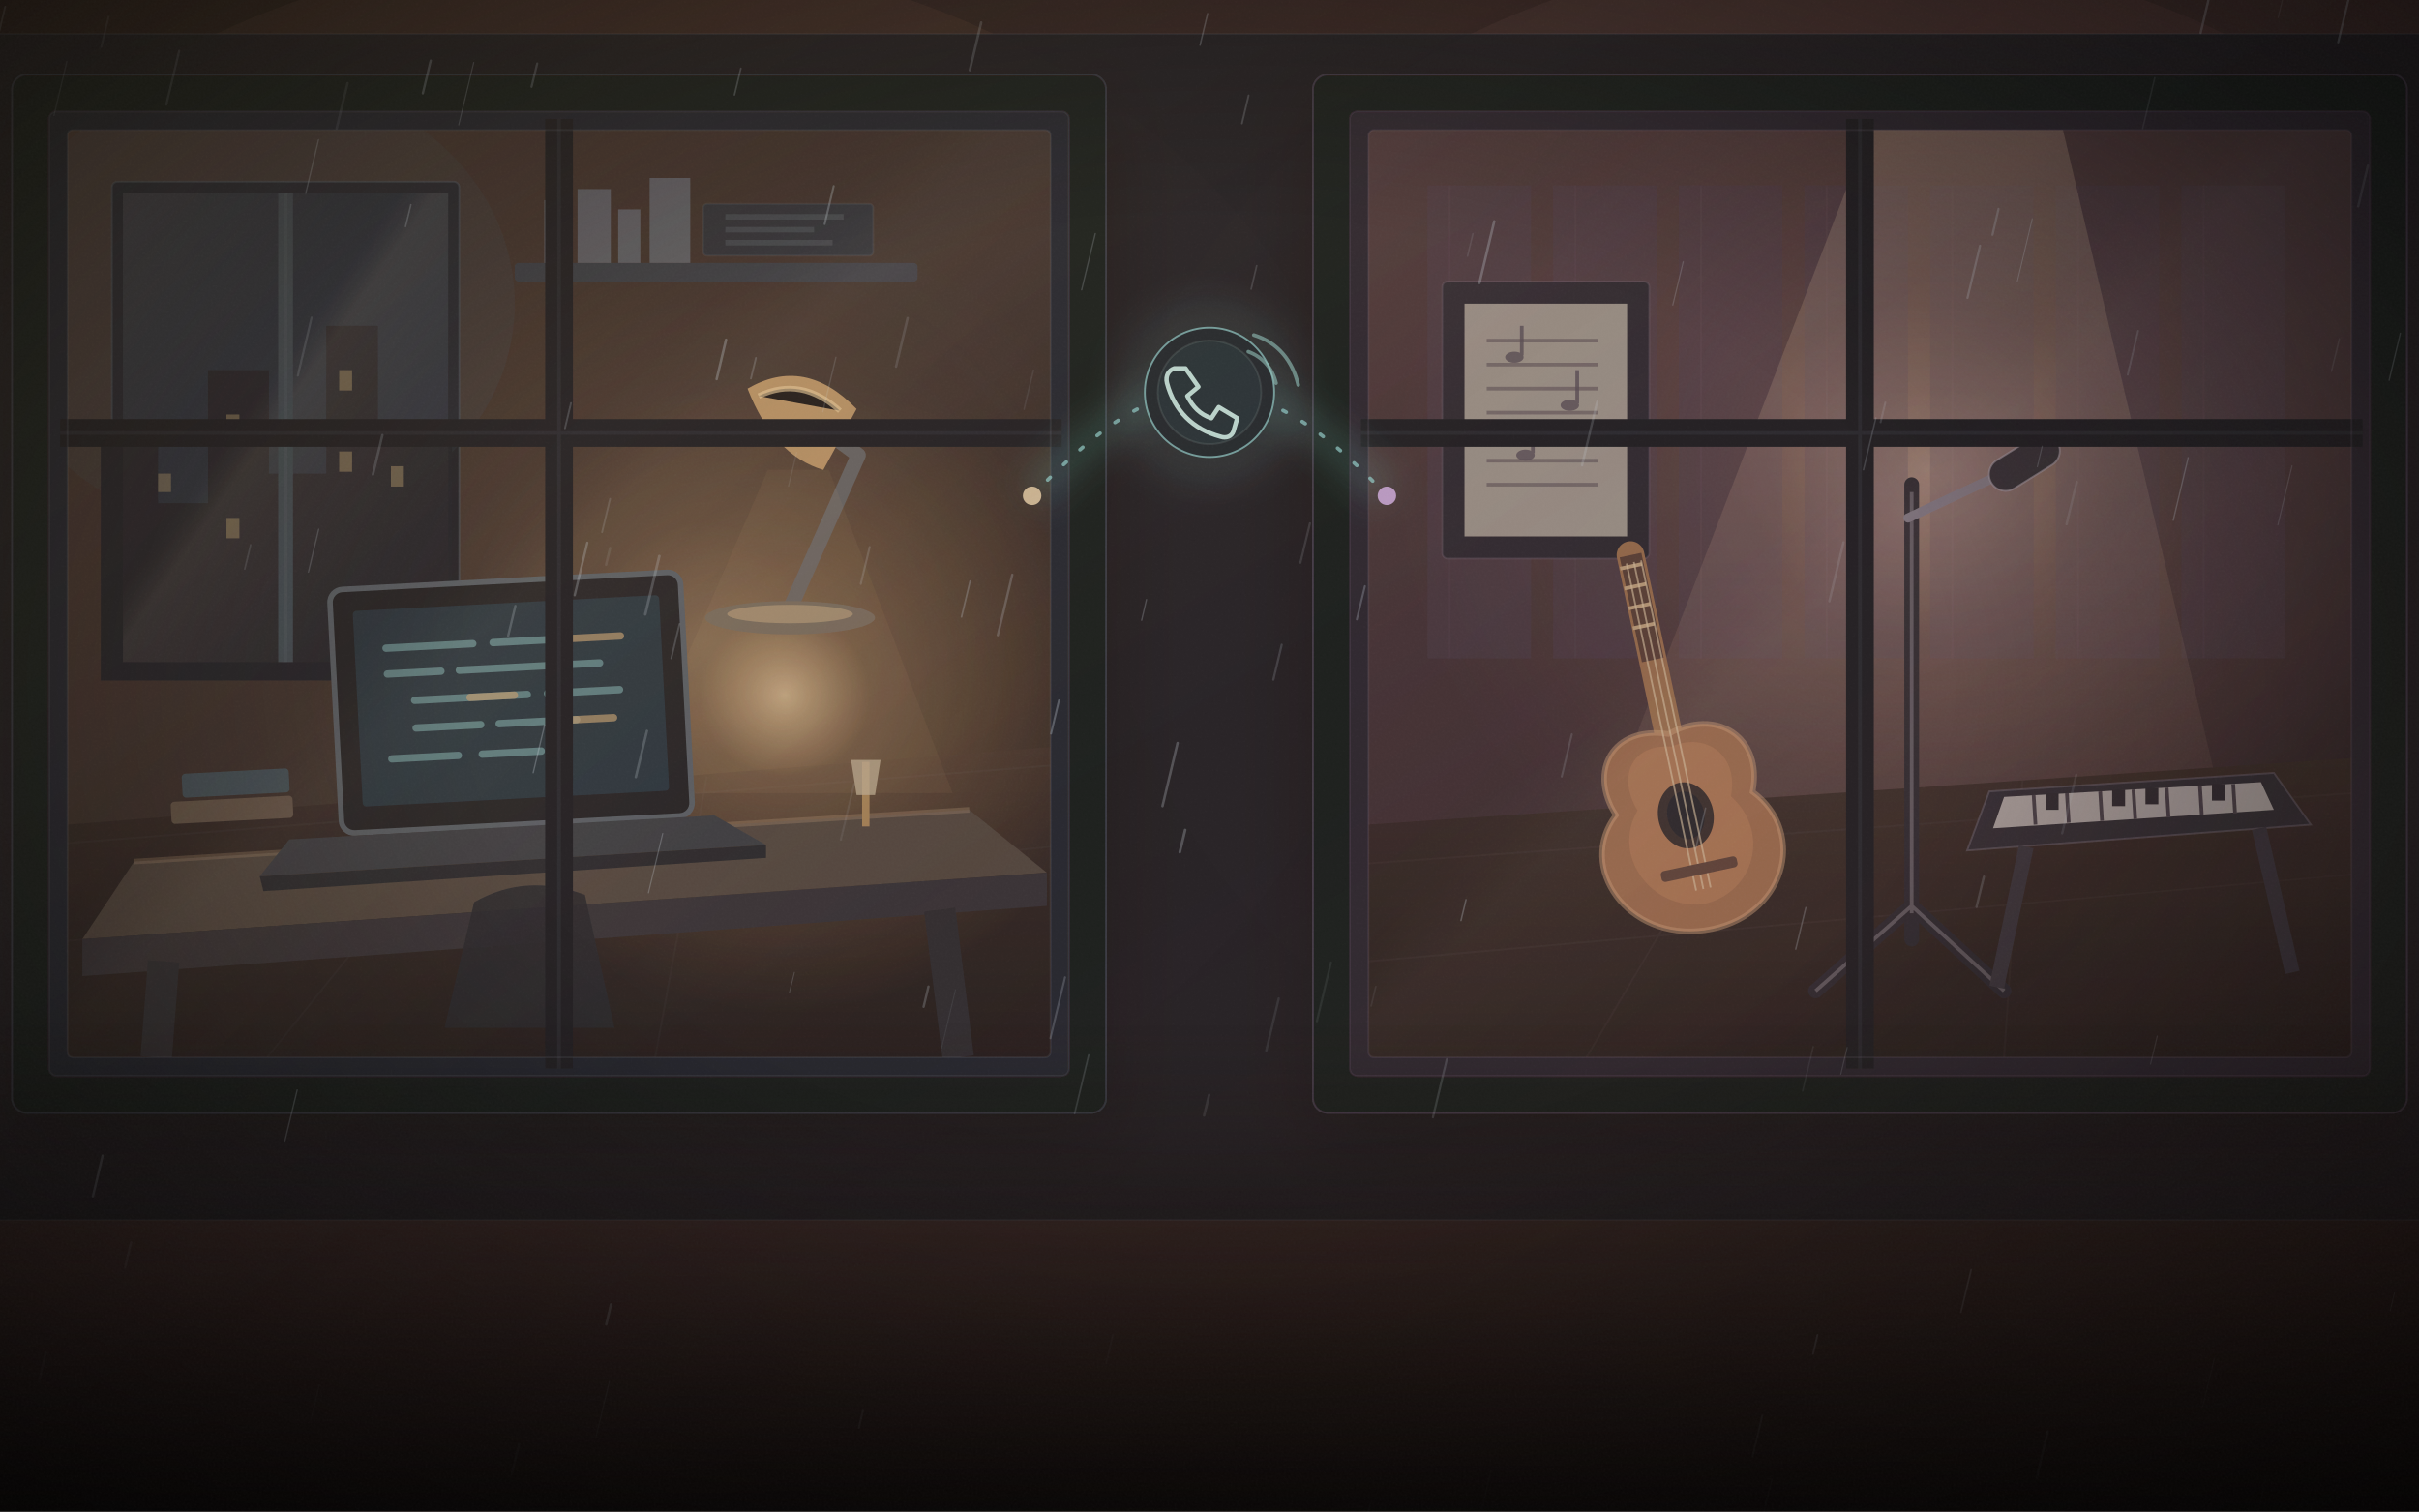
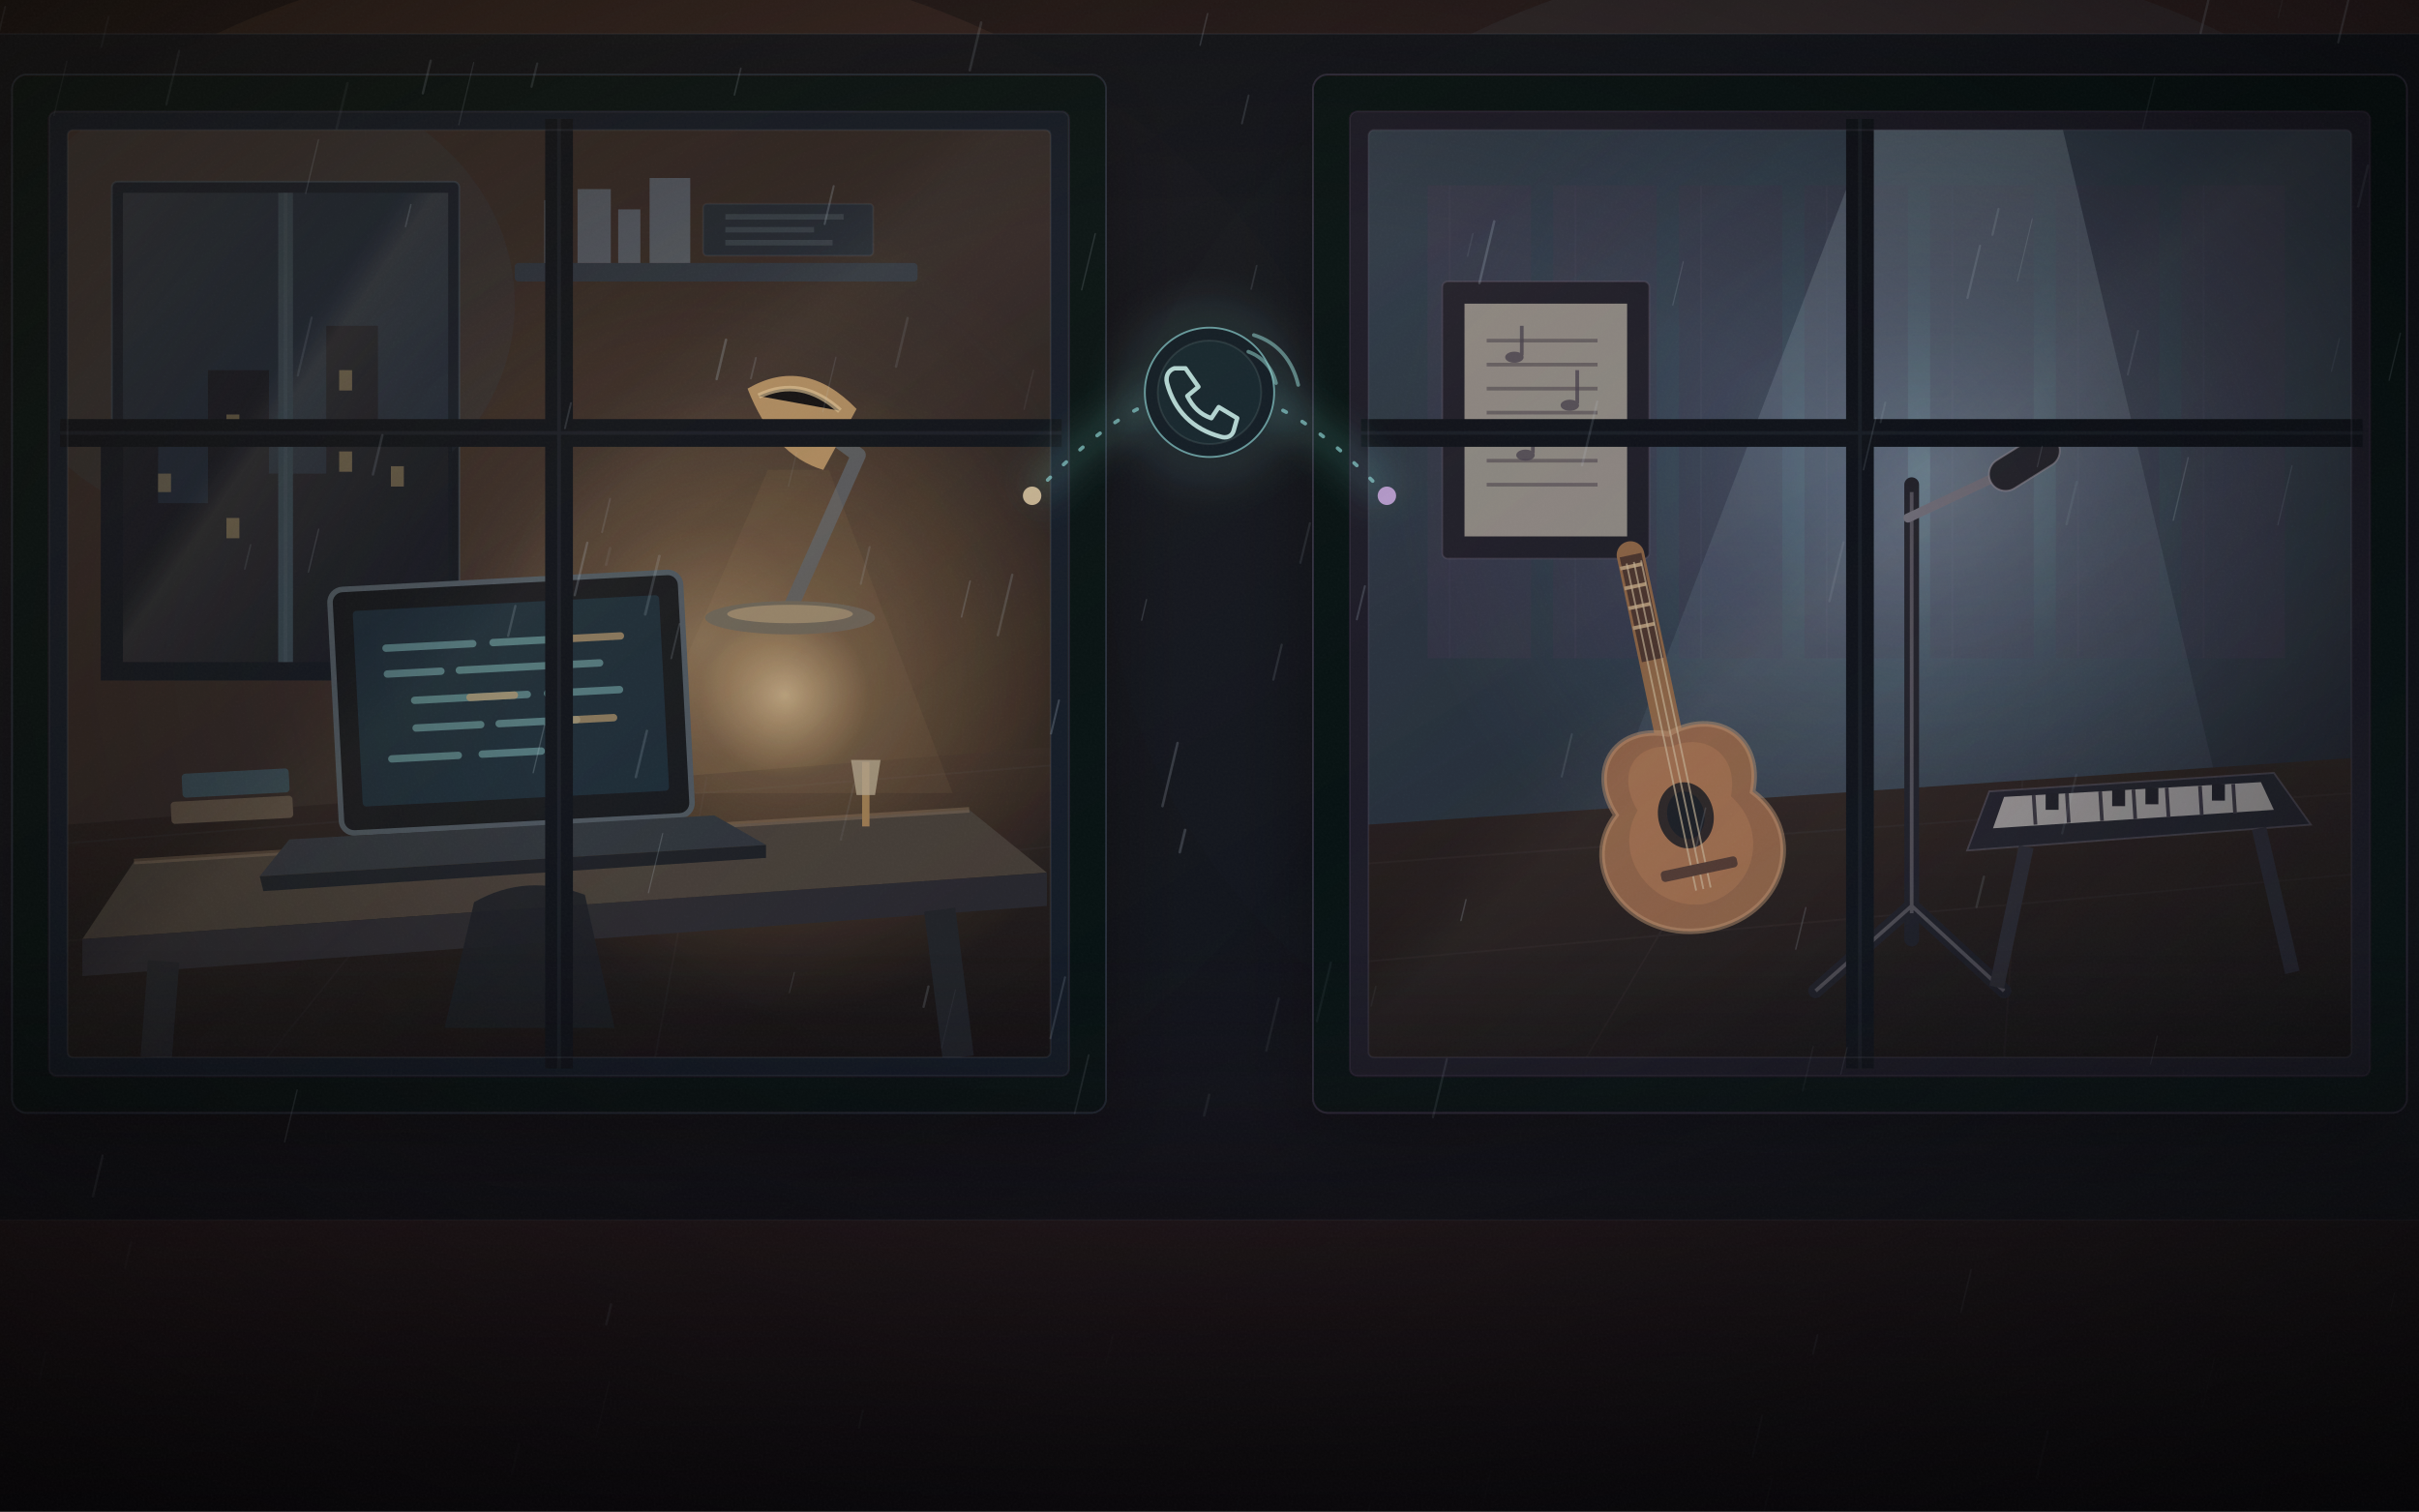
<svg xmlns="http://www.w3.org/2000/svg" viewBox="0 0 1440 900" preserveAspectRatio="xMidYMid slice" role="img" aria-labelledby="title desc">
  <style>
  .rain-drift { animation: rain-drift 11s ease-in-out infinite; }
  .mote { animation-name: mote-rise; animation-duration: 12s; animation-timing-function: ease-in-out; animation-iteration-count: infinite; opacity: 0; }
  .glow-drift { animation: glow-drift 14s ease-in-out infinite; }
  .sway { animation: sway 11s ease-in-out infinite; transform-box: fill-box; transform-origin: 50% 50%; }
  .drift { animation: drift 15s ease-in-out infinite; transform-box: fill-box; transform-origin: 50% 50%; }
  .spin { animation: spin 34s linear infinite; transform-box: fill-box; transform-origin: 50% 100%; }
  .pulse { animation: pulse 2.4s ease-in-out infinite; transform-box: fill-box; transform-origin: 50% 100%; }
  .ring { animation: ring 6.4s ease-out infinite; transform-box: fill-box; transform-origin: 50% 50%; }
  .rise { animation: rise 7s ease-in-out infinite; }
  .flow { animation: flow 7s linear infinite; }
  .blink { animation: blink 1.3s steps(2, start) infinite; }
  .signal-flow { animation: signal-flow 6s linear infinite; }
  @keyframes rain-drift { 0%, 100% { transform: translate(0px, 0px); } 50% { transform: translate(-14px, 24px); } }
  @keyframes mote-rise { 0% { opacity: 0; transform: translate(0px, 0px); } 16% { opacity: .5; } 62% { opacity: .26; } 100% { opacity: 0; transform: translate(-10px, -54px); } }
  @keyframes glow-drift { 0%, 100% { transform: translate(0px, 0px); } 50% { transform: translate(7px, -6px); } }
  @keyframes sway { 0%, 100% { transform: rotate(-1.4deg) translateY(0px); } 50% { transform: rotate(1.4deg) translateY(-4px); } }
  @keyframes drift { 0%, 100% { transform: translate(0px, 0px); } 50% { transform: translate(6px, -8px); } }
  @keyframes spin { to { transform: rotate(360deg); } }
  @keyframes pulse { 0%, 100% { transform: scaleY(.32); } 50% { transform: scaleY(1); } }
-   @keyframes ring { 0% { transform: scale(.5); opacity: .55; } 68% { opacity: .14; } 100% { transform: scale(2.4); opacity: 0; } }
+   @keyframes ring { 0% { transform: scale(.5); opacity: .4; } 68% { opacity: .1; } 100% { transform: scale(2.4); opacity: 0; } }
  @keyframes rise { 0% { opacity: 0; transform: translateY(6px); } 35% { opacity: .55; } 100% { opacity: 0; transform: translateY(-16px); } }
  @keyframes flow { to { stroke-dashoffset: -120; } }
  @keyframes blink { 0%, 49% { opacity: 1; } 50%, 100% { opacity: 0; } }
  @keyframes signal-flow { to { stroke-dashoffset: -96; } }
  @media (prefers-reduced-motion: reduce) { .anim { animation: none !important; } }
</style>
  <defs>
    <linearGradient id="night" x1="0" y1="0" x2="1" y2="1">
      <stop stop-color="#120d0c" />
      <stop offset=".46" stop-color="#2b1c1c" />
      <stop offset="1" stop-color="#160f0e" />
    </linearGradient>
    <linearGradient id="dawn" x1="0" y1="0" x2="0" y2="1">
      <stop stop-color="#e2a276" stop-opacity=".36" />
      <stop offset=".48" stop-color="#8b5e5e" stop-opacity=".15" />
      <stop offset="1" stop-color="#17110f" stop-opacity="0" />
    </linearGradient>
    <linearGradient id="warmWash" x1="0" y1="0" x2="1" y2="1">
-       <stop stop-color="#efb77d" stop-opacity=".2" />
-       <stop offset=".5" stop-color="#dca18c" stop-opacity=".13" />
-       <stop offset="1" stop-color="#c98370" stop-opacity=".18" />
+       <stop stop-color="#dca066" stop-opacity=".11" />
+       <stop offset=".55" stop-color="#887480" stop-opacity=".045" />
+       <stop offset="1" stop-color="#7495af" stop-opacity=".12" />
    </linearGradient>
    <linearGradient id="leftRoom" x1="0" y1="0" x2=".85" y2="1">
      <stop stop-color="#3b2c24" />
      <stop offset=".55" stop-color="#2a211d" />
      <stop offset="1" stop-color="#15100e" />
    </linearGradient>
    <linearGradient id="rightRoom" x1=".2" y1="0" x2=".8" y2="1">
-       <stop stop-color="#3b292c" />
-       <stop offset=".58" stop-color="#2b2025" />
-       <stop offset="1" stop-color="#171114" />
+       <stop stop-color="#273847" />
+       <stop offset=".58" stop-color="#222d38" />
+       <stop offset="1" stop-color="#151821" />
    </linearGradient>
    <linearGradient id="floor" x1="0" y1="0" x2="0" y2="1">
      <stop stop-color="#261c18" />
      <stop offset="1" stop-color="#0e0b0a" />
    </linearGradient>
    <linearGradient id="glass" x1="0" y1="0" x2="1" y2="1">
      <stop stop-color="#d5b497" stop-opacity=".13" />
      <stop offset=".42" stop-color="#62483f" stop-opacity=".05" />
      <stop offset=".48" stop-color="#f4d7b6" stop-opacity=".13" />
      <stop offset="1" stop-color="#211512" stop-opacity=".03" />
    </linearGradient>
    <linearGradient id="spotlight" x1="0" y1="0" x2="0" y2="1">
      <stop stop-color="#ffe0b6" stop-opacity=".27" />
      <stop offset="1" stop-color="#d9a18b" stop-opacity="0" />
    </linearGradient>
+     <linearGradient id="musicSpot" x1="0" y1="0" x2="0" y2="1">
+       <stop stop-color="#c1d7e2" stop-opacity=".3" />
+       <stop offset="1" stop-color="#7697b9" stop-opacity="0" />
+     </linearGradient>
    <linearGradient id="bottomShade" x1="0" y1="0" x2="0" y2="1">
-       <stop stop-color="#100b09" stop-opacity="0" />
-       <stop offset=".56" stop-color="#100b09" stop-opacity=".46" />
-       <stop offset="1" stop-color="#0b0807" stop-opacity=".94" />
+       <stop stop-color="#100b10" stop-opacity="0" />
+       <stop offset=".48" stop-color="#100b10" stop-opacity=".47" />
+       <stop offset="1" stop-color="#0a080d" stop-opacity=".91" />
    </linearGradient>
    <radialGradient id="lampGlow">
      <stop stop-color="#ffe0a8" stop-opacity=".78" />
      <stop offset=".26" stop-color="#f4bd78" stop-opacity=".3" />
      <stop offset="1" stop-color="#e6a053" stop-opacity="0" />
    </radialGradient>
    <radialGradient id="stageGlow">
      <stop stop-color="#ffd8bd" stop-opacity=".48" />
      <stop offset=".35" stop-color="#dda088" stop-opacity=".18" />
      <stop offset="1" stop-color="#aa6e63" stop-opacity="0" />
    </radialGradient>
-     <radialGradient id="vignette" cx=".5" cy=".45" r=".72">
-       <stop offset=".42" stop-color="#000" stop-opacity="0" />
-       <stop offset="1" stop-color="#000" stop-opacity=".66" />
+     <radialGradient id="musicGlow">
+       <stop stop-color="#abd5e9" stop-opacity=".53" />
+       <stop offset=".4" stop-color="#7da7c5" stop-opacity=".24" />
+       <stop offset="1" stop-color="#617c9d" stop-opacity="0" />
+     </radialGradient>
+     <radialGradient id="careerFocus">
+       <stop stop-color="#d5e3df" stop-opacity=".27" />
+       <stop offset=".44" stop-color="#a2c3cb" stop-opacity=".095" />
+       <stop offset="1" stop-color="#8aa4b8" stop-opacity="0" />
+     </radialGradient>
+     <radialGradient id="vignette" cx=".5" cy=".43" r=".73">
+       <stop offset=".39" stop-color="#000" stop-opacity="0" />
+       <stop offset="1" stop-color="#000" stop-opacity=".63" />
    </radialGradient>
    <filter id="blur8" x="-50%" y="-50%" width="200%" height="200%">
      <feGaussianBlur stdDeviation="8" />
    </filter>
    <filter id="blur24" x="-50%" y="-50%" width="200%" height="200%">
      <feGaussianBlur stdDeviation="24" />
    </filter>
    <filter id="shadow" x="-30%" y="-30%" width="160%" height="160%">
      <feDropShadow dx="0" dy="16" stdDeviation="22" flood-color="#000" flood-opacity=".55" />
    </filter>
    <filter id="grain">
      <feTurbulence type="fractalNoise" baseFrequency=".72" numOctaves="3" seed="27" stitchTiles="stitch" />
      <feColorMatrix type="saturate" values="0" />
      <feComponentTransfer>
        <feFuncA type="table" tableValues="0 .075" />
      </feComponentTransfer>
    </filter>
    <clipPath id="leftClip">
      <rect x="102" y="164" width="532" height="502" rx="3" />
    </clipPath>
    <clipPath id="rightClip">
      <rect x="806" y="164" width="532" height="502" rx="3" />
    </clipPath>
  </defs>
  <rect width="1440" height="900" fill="url(#night)" />
-   <ellipse cx="360" cy="340" rx="460" ry="370" fill="#b47b58" opacity=".09" />
-   <ellipse cx="1100" cy="330" rx="440" ry="360" fill="#a86c6c" opacity=".1" />
+   <ellipse cx="360" cy="340" rx="460" ry="370" fill="#b47b58" opacity=".12" />
+   <ellipse cx="1100" cy="330" rx="440" ry="360" fill="#688eac" opacity=".1" />
  <g transform="translate(0 -60) translate(-72.0 -43.0) scale(1.1)">
    <path d="M0 112H1440V754H0Z" fill="#080d15" opacity=".9" />
    <path d="M0 112H1440M0 754H1440" stroke="#6d8296" stroke-opacity=".14" />
    <g filter="url(#shadow)">
      <rect x="72" y="134" width="592" height="562" rx="8" fill="#05090f" stroke="#344250" stroke-opacity=".55" />
      <rect x="92" y="154" width="552" height="522" rx="4" fill="#111923" stroke="#637484" stroke-opacity=".18" />
      <rect x="776" y="134" width="592" height="562" rx="8" fill="#05090f" stroke="#454057" stroke-opacity=".58" />
      <rect x="796" y="154" width="552" height="522" rx="4" fill="#171522" stroke="#756887" stroke-opacity=".18" />
    </g>
    <g opacity="0.85">
      <g clip-path="url(#leftClip)">
        <rect x="102" y="164" width="532" height="502" fill="url(#leftRoom)" />
-         <ellipse cx="444" cy="440" rx="250" ry="240" fill="url(#lampGlow)" opacity=".26" />
+         <ellipse cx="444" cy="440" rx="250" ry="240" fill="url(#lampGlow)" opacity=".38" />
        <path d="M102 540L634 498V666H102Z" fill="url(#floor)" />
        <path d="M102 550L634 508M102 603L634 552M210 666L328 520M420 666L448 514" stroke="#80909a" stroke-opacity=".06" />
        <rect x="126" y="192" width="188" height="266" rx="3" fill="#080e16" stroke="#4b5d6b" stroke-opacity=".5" />
        <rect x="132" y="198" width="176" height="254" fill="#0d1a28" />
        <ellipse cx="202" cy="258" rx="142" ry="124" fill="#345574" opacity=".14" />
        <path d="M120 410V332H151V366H178V294H211V350H242V270H270V324H310V462H120Z" fill="#080f19" />
        <path d="M151 350H158V360H151ZM188 318H195V329H188ZM249 294H256V305H249ZM277 346H284V357H277ZM188 374H195V385H188ZM249 338H256V349H249Z" fill="#d5b878" opacity=".48" />
        <rect x="132" y="198" width="176" height="254" fill="url(#glass)" />
        <path d="M220 198V452M132 326H308" stroke="#334652" stroke-width="8" />
        <path d="M220 198V452M132 326H308" stroke="#8295a1" stroke-opacity=".12" stroke-width="2" />
        <rect x="344" y="236" width="218" height="10" rx="2" fill="#29343e" />
        <path d="M360 202H374V236H360ZM378 196H396V236H378ZM400 207H412V236H400ZM417 190H439V236H417Z" fill="#58606a" />
        <rect x="446" y="204" width="92" height="28" rx="2" fill="#1a252f" stroke="#83919a" stroke-opacity=".15" />
        <path d="M458 211H522M458 218H506M458 225H516" stroke="#8b9ba3" stroke-opacity=".22" stroke-width="3" />
        <g class="anim glow-drift">
          <ellipse cx="490" cy="470" rx="176" ry="172" fill="url(#lampGlow)" />
        </g>
        <path d="M493 423L530 340M530 340L500 318" stroke="#5b5e60" stroke-width="8" stroke-linecap="round" />
        <path d="M470 304Q501 286 529 315L511 348Q484 340 470 304Z" fill="#c59b63" />
        <path d="M476 308Q499 297 520 316" stroke="#ffe0a4" stroke-opacity=".65" stroke-width="3" />
        <ellipse cx="493" cy="428" rx="46" ry="9" fill="#6c6558" />
        <ellipse cx="493" cy="426" rx="34" ry="5" fill="#d3b785" opacity=".55" />
        <path d="M481 348L405 523H581L514 348Z" fill="#f2bd78" opacity=".065" />
        <path d="M138 560L590 532L632 566L110 602Z" fill="#463e35" />
        <path d="M110 602L632 566V584L110 622Z" fill="#24252a" />
        <path d="M154 614L150 666M574 586L584 666" stroke="#1a1d23" stroke-width="17" />
        <path d="M138 560L590 532" stroke="#b49670" stroke-opacity=".35" stroke-width="3" />
        <rect x="247" y="408" width="190" height="132" rx="7" fill="#080d12" stroke="#4c5b64" stroke-width="3" transform="rotate(-3 342 474)" />
        <rect x="259" y="420" width="166" height="106" rx="2" fill="#102633" transform="rotate(-3 342 474)" />
        <g transform="rotate(-3 342 474)" stroke-linecap="round">
          <path d="M276 441H323M334 441H368M276 455H305M315 455H391M290 470H351M362 470H401M290 485H325M335 485H377M276 501H312M325 501H357" stroke="#75b6b6" stroke-opacity=".65" stroke-width="4" />
          <path d="M374 441H403M320 470H344M367 485H397" stroke="#d1aa72" stroke-opacity=".7" stroke-width="4" />
        </g>
        <path d="M222 548L452 535L480 551L206 568Z" fill="#293138" />
        <path d="M206 568L480 551V558L208 576Z" fill="#12181d" />
        <rect x="158" y="526" width="66" height="12" rx="2" fill="#5f5142" transform="rotate(-3 191 532)" />
        <rect x="164" y="511" width="58" height="13" rx="2" fill="#344b56" transform="rotate(-3 193 518)" />
        <path d="M534 506V541" stroke="#b28a55" stroke-width="4" />
        <path d="M526 505H542L539 524H529Z" fill="#d2c2a1" opacity=".75" />
        <path d="M322 582Q350 566 382 578L398 650H306Z" fill="#11171e" opacity=".88" />
      </g>
    </g>
    <g opacity="0.85">
      <g clip-path="url(#rightClip)">
        <rect x="806" y="164" width="532" height="502" fill="url(#rightRoom)" />
        <g class="anim glow-drift">
-           <ellipse cx="1110" cy="348" rx="290" ry="268" fill="url(#stageGlow)" />
+           <ellipse cx="1110" cy="348" rx="290" ry="268" fill="url(#musicGlow)" />
        </g>
        <g opacity=".32">
          <path d="M838 194H894V450H838ZM906 194H962V450H906ZM974 194H1030V450H974ZM1042 194H1098V450H1042ZM1110 194H1166V450H1110ZM1178 194H1234V450H1178ZM1246 194H1302V450H1246Z" fill="#40344f" />
          <path d="M850 194V450M918 194V450M986 194V450M1054 194V450M1122 194V450M1190 194V450M1258 194V450" stroke="#9a82aa" stroke-opacity=".18" />
        </g>
-         <path d="M1080 156H1180L1300 666H884Z" fill="url(#spotlight)" />
+         <path d="M1080 156H1180L1300 666H884Z" fill="url(#musicSpot)" />
        <ellipse cx="1115" cy="626" rx="218" ry="44" fill="#c5a0dc" opacity=".07" filter="url(#blur8)" />
        <path d="M806 540L1338 504V666H806Z" fill="url(#floor)" />
        <path d="M806 561L1338 523M806 614L1338 567M924 666L1008 524M1150 666L1160 516" stroke="#a392b1" stroke-opacity=".055" />
        <rect x="846" y="246" width="112" height="150" rx="3" fill="#171822" stroke="#76677f" stroke-opacity=".32" />
        <rect x="858" y="258" width="88" height="126" fill="#d6cdbc" opacity=".72" />
        <path d="M870 278H930M870 291H930M870 304H930M870 317H930M870 330H930M870 343H930M870 356H930" stroke="#554f55" stroke-opacity=".65" stroke-width="2" />
        <g fill="#4a4350" opacity=".8">
          <ellipse cx="885" cy="287" rx="5" ry="3" />
          <ellipse cx="915" cy="313" rx="5" ry="3" />
          <ellipse cx="891" cy="340" rx="5" ry="3" />
          <path d="M889 286V270M919 312V294M895 339V321" stroke="#4a4350" stroke-width="2" />
        </g>
        <path d="M1100 356V602M1100 584L1048 630M1100 584L1150 630" stroke="#151720" stroke-width="8" stroke-linecap="round" />
        <path d="M1100 360V588M1100 584L1048 630M1100 584L1150 630" stroke="#85828d" stroke-opacity=".55" stroke-width="2" />
        <path d="M1098 374L1162 344" stroke="#777482" stroke-width="5" stroke-linecap="round" />
        <rect x="1152" y="323" width="18" height="42" rx="9" fill="#171922" stroke="#a29baa" stroke-opacity=".65" transform="rotate(58 1161 344)" />
        <g transform="translate(900 378) scale(1) rotate(-12 70 130)">
          <path d="M72 14V144" stroke="#9a6c45" stroke-width="15" stroke-linecap="round" />
          <path d="M66 14H78V72H66Z" fill="#4d3429" />
          <path d="M65 20H77M65 31H77M65 42H77M65 53H77" stroke="#c5a67e" stroke-width="2" />
          <path d="M72 113C43 102 25 124 35 150C8 173 27 218 69 221C113 224 135 181 110 153C122 125 100 104 72 113Z" fill="#9c6744" stroke="#d4a276" stroke-opacity=".5" stroke-width="3" />
          <path d="M72 120C51 114 40 130 47 150C28 171 43 204 71 207C100 207 115 176 98 153C107 132 92 116 72 120Z" fill="#b87b50" opacity=".65" />
          <ellipse cx="72" cy="158" rx="15" ry="18" fill="#211b1b" />
          <ellipse cx="72" cy="158" rx="10" ry="13" fill="#0b1119" />
          <path d="M69 18V199M73 18V199M77 18V199" stroke="#e3d0aa" stroke-opacity=".65" />
          <rect x="52" y="185" width="42" height="6" rx="2" fill="#50362b" />
        </g>
        <g transform="translate(1142 500)">
          <path d="M0 22L154 12L174 40L-12 54Z" fill="#191b25" stroke="#6d6879" stroke-opacity=".5" />
          <path d="M8 25L147 17L154 32L2 42Z" fill="#d3d0ca" opacity=".82" />
          <path d="M24 24L25 40M42 23L43 39M60 22L61 38M78 21L79 37M96 20L97 36M114 19L115 35M132 18L133 34" stroke="#36333e" stroke-width="2" />
          <path d="M34 23L34 32M70 21L70 30M88 20L88 29M124 18L124 27" stroke="#171820" stroke-width="7" />
          <path d="M20 52L4 128M146 42L164 120" stroke="#252630" stroke-width="8" />
        </g>
        <rect x="806" y="164" width="532" height="502" fill="url(#glass)" opacity=".42" />
      </g>
    </g>
    <rect x="102" y="164" width="532" height="502" fill="url(#glass)" opacity=".32" />
    <path d="M368 158V672M98 328H640M1072 158V672M802 328H1344" stroke="#080d14" stroke-width="15" />
    <path d="M368 158V672M98 328H640M1072 158V672M802 328H1344" stroke="#607080" stroke-opacity=".12" stroke-width="2" />
    <rect x="102" y="164" width="532" height="502" rx="3" fill="none" stroke="#9aabba" stroke-opacity=".12" />
    <rect x="806" y="164" width="532" height="502" rx="3" fill="none" stroke="#aa9bb8" stroke-opacity=".12" />
  </g>
-   <g class="anim rain-drift" stroke="#c5d8e5" stroke-linecap="round" opacity="0.36">
+   <g class="anim rain-drift" stroke="#c5d8e5" stroke-linecap="round" opacity="0.259">
    <line x1="-29.7" y1="505.6" x2="-34.8" y2="526.9" stroke-width="1.0" opacity="0.45" />
    <line x1="1392.6" y1="201.8" x2="1387.9" y2="221.0" stroke-width="0.9" opacity="0.35" />
    <line x1="523.1" y1="-63.8" x2="517.8" y2="-41.6" stroke-width="1.5" opacity="0.49" />
    <line x1="441.0" y1="40.7" x2="437.2" y2="56.5" stroke-width="1.0" opacity="0.72" />
    <line x1="394.5" y1="496.3" x2="386.0" y2="531.6" stroke-width="0.7" opacity="0.75" />
    <line x1="324.2" y1="431.7" x2="317.4" y2="460.1" stroke-width="0.8" opacity="0.81" />
    <line x1="872.7" y1="535.7" x2="869.7" y2="548.1" stroke-width="0.9" opacity="0.77" />
    <line x1="1315.2" y1="-2.3" x2="1310.0" y2="19.6" stroke-width="1.4" opacity="0.76" />
    <line x1="1015.3" y1="481.2" x2="1009.4" y2="505.5" stroke-width="0.9" opacity="0.58" />
    <line x1="1471.5" y1="-31.5" x2="1463.2" y2="3.3" stroke-width="1.0" opacity="0.71" />
    <line x1="1054.8" y1="880.7" x2="1049.5" y2="902.4" stroke-width="1.0" opacity="0.66" />
    <line x1="743.3" y1="56.8" x2="739.3" y2="73.5" stroke-width="1.1" opacity="0.61" />
    <line x1="634.0" y1="581.9" x2="625.3" y2="618.2" stroke-width="1.2" opacity="0.62" />
    <line x1="496.3" y1="110.8" x2="490.9" y2="133.4" stroke-width="1.2" opacity="0.84" />
    <line x1="779.8" y1="311.6" x2="774.1" y2="335.1" stroke-width="1.3" opacity="0.40" />
    <line x1="812.5" y1="349.0" x2="807.7" y2="368.8" stroke-width="1.2" opacity="0.72" />
    <line x1="517.7" y1="325.7" x2="512.4" y2="347.7" stroke-width="1.2" opacity="0.49" />
    <line x1="1526.4" y1="858.3" x2="1520.0" y2="884.7" stroke-width="1.6" opacity="0.84" />
    <line x1="432.2" y1="202.3" x2="426.6" y2="225.7" stroke-width="1.5" opacity="0.82" />
    <line x1="1282.7" y1="46.3" x2="1275.5" y2="76.5" stroke-width="0.9" opacity="0.34" />
    <line x1="761.2" y1="594.5" x2="753.8" y2="625.6" stroke-width="1.4" opacity="0.30" />
    <line x1="648.1" y1="628.2" x2="639.7" y2="663.1" stroke-width="1.0" opacity="0.50" />
    <line x1="1209.8" y1="130.2" x2="1200.9" y2="167.5" stroke-width="0.6" opacity="0.77" />
    <line x1="1116.7" y1="248.8" x2="1109.3" y2="279.7" stroke-width="0.9" opacity="0.54" />
    <line x1="682.5" y1="357.0" x2="679.6" y2="369.3" stroke-width="0.8" opacity="0.67" />
    <line x1="227.6" y1="259.1" x2="222.0" y2="282.5" stroke-width="1.5" opacity="0.57" />
    <line x1="1450.0" y1="564.0" x2="1447.2" y2="575.7" stroke-width="1.0" opacity="0.47" />
    <line x1="701.0" y1="442.4" x2="692.0" y2="480.0" stroke-width="1.5" opacity="0.74" />
    <line x1="1425.4" y1="769.7" x2="1422.9" y2="780.2" stroke-width="0.6" opacity="0.56" />
    <line x1="27.3" y1="805.5" x2="23.2" y2="822.5" stroke-width="1.4" opacity="0.32" />
    <line x1="795.0" y1="935.5" x2="789.9" y2="956.8" stroke-width="1.0" opacity="0.60" />
    <line x1="1514.8" y1="364.9" x2="1508.5" y2="391.3" stroke-width="1.4" opacity="0.64" />
    <line x1="1049.1" y1="842.8" x2="1043.3" y2="867.1" stroke-width="1.1" opacity="0.70" />
    <line x1="508.5" y1="466.7" x2="500.5" y2="500.0" stroke-width="1.2" opacity="0.25" />
    <line x1="815.7" y1="895.5" x2="810.0" y2="919.2" stroke-width="1.0" opacity="0.80" />
    <line x1="1318.1" y1="809.2" x2="1311.3" y2="837.3" stroke-width="0.7" opacity="0.39" />
    <line x1="652.0" y1="139.1" x2="643.9" y2="172.6" stroke-width="0.8" opacity="0.59" />
    <line x1="1236.3" y1="286.9" x2="1230.2" y2="312.1" stroke-width="1.4" opacity="0.36" />
    <line x1="1099.6" y1="623.7" x2="1095.8" y2="639.6" stroke-width="0.7" opacity="0.47" />
    <line x1="719.8" y1="651.9" x2="716.8" y2="664.2" stroke-width="1.5" opacity="0.37" />
    <line x1="909.9" y1="946.3" x2="903.1" y2="974.6" stroke-width="1.4" opacity="0.84" />
    <line x1="1236.0" y1="461.3" x2="1227.6" y2="496.2" stroke-width="1.4" opacity="0.32" />
    <line x1="861.3" y1="630.7" x2="853.0" y2="665.3" stroke-width="1.3" opacity="0.51" />
    <line x1="472.9" y1="579.0" x2="469.9" y2="591.1" stroke-width="0.6" opacity="0.54" />
    <line x1="1409.6" y1="98.6" x2="1403.8" y2="122.9" stroke-width="1.4" opacity="0.37" />
    <line x1="284.3" y1="-60.5" x2="279.1" y2="-38.8" stroke-width="1.0" opacity="0.69" />
    <line x1="561.0" y1="-57.1" x2="554.0" y2="-27.8" stroke-width="1.4" opacity="0.30" />
    <line x1="1081.9" y1="794.9" x2="1079.3" y2="806.1" stroke-width="1.1" opacity="0.78" />
    <line x1="1219.0" y1="852.4" x2="1212.4" y2="879.9" stroke-width="1.4" opacity="0.76" />
    <line x1="1079.2" y1="964.2" x2="1075.8" y2="978.4" stroke-width="0.6" opacity="0.62" />
    <line x1="-4.9" y1="-64.4" x2="-13.3" y2="-29.7" stroke-width="1.2" opacity="0.60" />
    <line x1="404.5" y1="371.5" x2="399.6" y2="392.0" stroke-width="1.1" opacity="0.58" />
    <line x1="189.7" y1="315.1" x2="183.6" y2="340.6" stroke-width="0.8" opacity="0.61" />
    <line x1="1527.6" y1="745.9" x2="1520.0" y2="777.4" stroke-width="0.8" opacity="0.52" />
    <line x1="1075.0" y1="540.4" x2="1069.0" y2="565.1" stroke-width="0.9" opacity="0.65" />
    <line x1="1013.6" y1="963.4" x2="1010.1" y2="978.0" stroke-width="1.0" opacity="0.60" />
    <line x1="339.9" y1="240.0" x2="336.3" y2="255.0" stroke-width="1.1" opacity="0.58" />
    <line x1="176.9" y1="649.0" x2="169.4" y2="680.0" stroke-width="0.8" opacity="0.70" />
    <line x1="540.3" y1="189.4" x2="533.4" y2="218.3" stroke-width="1.5" opacity="0.40" />
    <line x1="1131.0" y1="908.0" x2="1127.6" y2="921.9" stroke-width="1.4" opacity="0.50" />
    <line x1="1215.7" y1="265.7" x2="1212.8" y2="277.9" stroke-width="0.7" opacity="0.54" />
    <line x1="206.9" y1="49.5" x2="200.4" y2="76.5" stroke-width="1.5" opacity="0.31" />
    <line x1="889.5" y1="131.8" x2="880.7" y2="168.5" stroke-width="1.5" opacity="0.79" />
    <line x1="1499.9" y1="841.2" x2="1495.1" y2="861.4" stroke-width="0.7" opacity="0.35" />
    <line x1="1464.8" y1="-52.7" x2="1455.9" y2="-16.0" stroke-width="1.1" opacity="0.63" />
    <line x1="392.5" y1="331.1" x2="384.1" y2="365.8" stroke-width="1.6" opacity="0.61" />
    <line x1="1512.5" y1="985.8" x2="1505.9" y2="1012.9" stroke-width="0.7" opacity="0.75" />
    <line x1="705.5" y1="494.2" x2="702.3" y2="507.4" stroke-width="1.6" opacity="0.76" />
    <line x1="185.5" y1="189.1" x2="177.3" y2="223.6" stroke-width="1.3" opacity="0.50" />
    <line x1="763.0" y1="383.9" x2="758.0" y2="404.7" stroke-width="1.3" opacity="0.48" />
    <line x1="1472.2" y1="835.1" x2="1464.1" y2="868.9" stroke-width="1.0" opacity="0.61" />
    <line x1="64.6" y1="10.1" x2="60.3" y2="28.0" stroke-width="1.2" opacity="0.28" />
    <line x1="577.5" y1="346.0" x2="572.4" y2="367.3" stroke-width="1.0" opacity="0.68" />
    <line x1="1189.7" y1="124.4" x2="1186.1" y2="139.8" stroke-width="1.3" opacity="0.71" />
    <line x1="1122.3" y1="239.7" x2="1119.5" y2="251.4" stroke-width="1.2" opacity="0.42" />
    <line x1="106.7" y1="30.2" x2="99.0" y2="62.3" stroke-width="1.3" opacity="0.39" />
    <line x1="1173.4" y1="756.0" x2="1167.3" y2="781.3" stroke-width="1.0" opacity="0.60" />
    <line x1="149.2" y1="324.4" x2="145.7" y2="338.8" stroke-width="1.0" opacity="0.45" />
    <line x1="189.6" y1="83.2" x2="182.0" y2="115.1" stroke-width="0.8" opacity="0.71" />
    <line x1="1528.3" y1="779.3" x2="1521.3" y2="808.6" stroke-width="1.1" opacity="0.74" />
    <line x1="618.6" y1="909.3" x2="610.9" y2="941.5" stroke-width="0.8" opacity="0.55" />
    <line x1="855.8" y1="-57.4" x2="853.1" y2="-46.3" stroke-width="1.1" opacity="0.44" />
    <line x1="363.7" y1="776.7" x2="360.9" y2="788.6" stroke-width="1.5" opacity="0.82" />
    <line x1="738.3" y1="889.7" x2="733.7" y2="908.9" stroke-width="1.1" opacity="0.21" />
    <line x1="541.4" y1="882.8" x2="536.7" y2="902.4" stroke-width="0.6" opacity="0.24" />
    <line x1="61.1" y1="688.1" x2="55.3" y2="712.3" stroke-width="1.4" opacity="0.59" />
    <line x1="580.6" y1="927.1" x2="574.5" y2="952.5" stroke-width="1.2" opacity="0.62" />
    <line x1="39.8" y1="36.6" x2="32.1" y2="68.8" stroke-width="0.8" opacity="0.34" />
    <line x1="838.4" y1="938.0" x2="833.7" y2="957.6" stroke-width="1.1" opacity="0.82" />
    <line x1="450.0" y1="213.1" x2="447.0" y2="225.4" stroke-width="1.1" opacity="0.58" />
    <line x1="602.6" y1="342.2" x2="594.0" y2="378.2" stroke-width="1.4" opacity="0.61" />
    <line x1="950.8" y1="239.2" x2="941.8" y2="277.0" stroke-width="1.4" opacity="0.50" />
    <line x1="1455.6" y1="173.2" x2="1449.1" y2="200.1" stroke-width="1.1" opacity="0.69" />
    <line x1="282.0" y1="37.2" x2="273.1" y2="74.3" stroke-width="0.7" opacity="0.63" />
    <line x1="78.0" y1="739.8" x2="74.5" y2="754.4" stroke-width="1.4" opacity="0.32" />
    <line x1="1002.0" y1="155.9" x2="995.8" y2="181.6" stroke-width="0.7" opacity="0.58" />
    <line x1="497.6" y1="212.8" x2="489.8" y2="245.2" stroke-width="0.8" opacity="0.42" />
    <line x1="1178.7" y1="146.3" x2="1171.2" y2="177.4" stroke-width="1.3" opacity="0.70" />
    <line x1="748.1" y1="158.2" x2="744.8" y2="172.1" stroke-width="1.0" opacity="0.48" />
    <line x1="1501.8" y1="153.5" x2="1492.8" y2="191.1" stroke-width="0.8" opacity="0.60" />
    <line x1="981.6" y1="-58.1" x2="978.8" y2="-46.1" stroke-width="0.9" opacity="0.61" />
    <line x1="718.9" y1="8.1" x2="714.4" y2="26.9" stroke-width="0.9" opacity="0.77" />
    <line x1="552.7" y1="587.4" x2="549.8" y2="599.5" stroke-width="1.4" opacity="0.64" />
    <line x1="725.8" y1="-62.2" x2="720.1" y2="-38.5" stroke-width="1.0" opacity="0.49" />
    <line x1="1411.6" y1="-70.9" x2="1403.5" y2="-37.3" stroke-width="1.4" opacity="0.82" />
    <line x1="568.8" y1="589.3" x2="560.5" y2="624.1" stroke-width="0.6" opacity="0.24" />
    <line x1="819.0" y1="587.4" x2="816.2" y2="599.0" stroke-width="1.0" opacity="0.23" />
    <line x1="1348.8" y1="881.0" x2="1344.1" y2="900.6" stroke-width="0.8" opacity="0.41" />
    <line x1="1495.8" y1="817.2" x2="1488.6" y2="847.4" stroke-width="1.6" opacity="0.49" />
    <line x1="1272.8" y1="197.0" x2="1266.6" y2="223.1" stroke-width="1.1" opacity="0.51" />
    <line x1="887.5" y1="875.9" x2="881.7" y2="900.0" stroke-width="0.9" opacity="0.43" />
    <line x1="1181.0" y1="522.0" x2="1176.6" y2="540.0" stroke-width="1.4" opacity="0.52" />
    <line x1="349.6" y1="323.2" x2="342.1" y2="354.4" stroke-width="1.4" opacity="0.74" />
    <line x1="1284.2" y1="616.9" x2="1280.2" y2="633.6" stroke-width="0.7" opacity="0.41" />
    <line x1="876.8" y1="139.2" x2="873.6" y2="152.5" stroke-width="0.9" opacity="0.32" />
    <line x1="615.2" y1="220.4" x2="609.6" y2="243.7" stroke-width="0.9" opacity="0.26" />
    <line x1="258.9" y1="932.3" x2="253.3" y2="955.8" stroke-width="0.6" opacity="0.21" />
    <line x1="935.7" y1="437.2" x2="929.7" y2="462.4" stroke-width="1.2" opacity="0.44" />
    <line x1="1097.4" y1="322.9" x2="1089.0" y2="358.0" stroke-width="1.4" opacity="0.39" />
    <line x1="792.3" y1="573.1" x2="783.9" y2="608.1" stroke-width="1.3" opacity="0.24" />
    <line x1="319.8" y1="37.8" x2="316.4" y2="51.7" stroke-width="1.3" opacity="0.63" />
    <line x1="3.1" y1="4.0" x2="-5.8" y2="40.7" stroke-width="1.1" opacity="0.46" />
    <line x1="1361.0" y1="-9.6" x2="1356.2" y2="10.4" stroke-width="0.7" opacity="0.34" />
    <line x1="306.8" y1="360.8" x2="302.5" y2="378.6" stroke-width="1.4" opacity="0.64" />
    <line x1="363.2" y1="326.3" x2="360.8" y2="336.3" stroke-width="1.5" opacity="0.29" />
    <line x1="1302.6" y1="272.5" x2="1293.7" y2="309.8" stroke-width="0.8" opacity="0.78" />
    <line x1="385.1" y1="435.2" x2="378.5" y2="462.7" stroke-width="1.5" opacity="0.63" />
    <line x1="136.2" y1="951.5" x2="131.0" y2="973.3" stroke-width="1.0" opacity="0.20" />
    <line x1="1428.9" y1="198.5" x2="1422.2" y2="226.4" stroke-width="0.8" opacity="0.62" />
    <line x1="-5.1" y1="581.2" x2="-10.6" y2="604.2" stroke-width="0.9" opacity="0.54" />
    <line x1="244.6" y1="121.9" x2="241.4" y2="134.9" stroke-width="0.9" opacity="0.83" />
    <line x1="916.2" y1="-82.6" x2="909.7" y2="-55.6" stroke-width="0.8" opacity="0.29" />
    <line x1="1462.2" y1="139.1" x2="1453.7" y2="174.4" stroke-width="1.5" opacity="0.60" />
    <line x1="256.4" y1="36.1" x2="251.7" y2="55.6" stroke-width="1.4" opacity="0.72" />
    <line x1="1327.5" y1="973.5" x2="1323.3" y2="990.9" stroke-width="1.4" opacity="0.54" />
    <line x1="1079.4" y1="623.2" x2="1073.1" y2="649.6" stroke-width="0.9" opacity="0.26" />
    <line x1="1412.8" y1="977.7" x2="1409.7" y2="990.5" stroke-width="1.2" opacity="0.63" />
    <line x1="662.5" y1="794.9" x2="658.5" y2="811.8" stroke-width="1.1" opacity="0.21" />
    <line x1="363.2" y1="297.0" x2="358.4" y2="316.9" stroke-width="1.1" opacity="0.45" />
    <line x1="513.7" y1="840.0" x2="511.2" y2="850.2" stroke-width="1.2" opacity="0.73" />
    <line x1="734.3" y1="-52.1" x2="729.4" y2="-31.8" stroke-width="1.0" opacity="0.78" />
    <line x1="1398.1" y1="-0.5" x2="1391.9" y2="25.2" stroke-width="1.3" opacity="0.76" />
    <line x1="584.1" y1="13.4" x2="577.3" y2="41.8" stroke-width="1.5" opacity="0.60" />
    <line x1="1364.4" y1="277.4" x2="1356.0" y2="312.5" stroke-width="0.7" opacity="0.52" />
    <line x1="362.8" y1="822.4" x2="354.6" y2="856.3" stroke-width="0.7" opacity="0.56" />
    <line x1="1247.5" y1="-86.2" x2="1244.1" y2="-72.1" stroke-width="1.6" opacity="0.32" />
    <line x1="630.4" y1="417.0" x2="625.7" y2="436.8" stroke-width="1.2" opacity="0.84" />
    <line x1="474.2" y1="269.5" x2="469.4" y2="289.5" stroke-width="0.8" opacity="0.29" />
    <line x1="190.1" y1="824.6" x2="185.0" y2="845.8" stroke-width="0.8" opacity="0.36" />
    <line x1="309.0" y1="859.8" x2="304.6" y2="877.9" stroke-width="1.4" opacity="0.58" />
  </g>
-   <g fill="#efd6ad" opacity=".55">
+   <g fill="#efd6ad" opacity=".37">
    <circle class="anim mote" cx="130.6" cy="160.2" r="0.9" style="animation-duration:19.8s;animation-delay:-9.9s" />
    <circle class="anim mote" cx="550.7" cy="524.0" r="1.4" style="animation-duration:14.9s;animation-delay:-0.2s" />
    <circle class="anim mote" cx="594.5" cy="444.3" r="1.9" style="animation-duration:12.0s;animation-delay:-3.1s" />
    <circle class="anim mote" cx="497.8" cy="554.2" r="1.5" style="animation-duration:14.5s;animation-delay:-1.1s" />
    <circle class="anim mote" cx="680.6" cy="534.0" r="2.3" style="animation-duration:17.8s;animation-delay:-11.0s" />
    <circle class="anim mote" cx="298.3" cy="412.2" r="2.2" style="animation-duration:14.4s;animation-delay:-11.1s" />
    <circle class="anim mote" cx="754.9" cy="362.5" r="0.7" style="animation-duration:19.1s;animation-delay:-17.2s" />
    <circle class="anim mote" cx="156.3" cy="404.1" r="0.9" style="animation-duration:15.1s;animation-delay:-4.3s" />
    <circle class="anim mote" cx="211.9" cy="552.3" r="0.8" style="animation-duration:19.6s;animation-delay:-14.6s" />
    <circle class="anim mote" cx="641.9" cy="377.8" r="2.3" style="animation-duration:16.7s;animation-delay:-10.4s" />
    <circle class="anim mote" cx="1022.3" cy="210.9" r="1.6" style="animation-duration:17.9s;animation-delay:-16.4s" />
    <circle class="anim mote" cx="315.2" cy="441.4" r="2.0" style="animation-duration:15.2s;animation-delay:-10.6s" />
    <circle class="anim mote" cx="346.9" cy="483.6" r="1.5" style="animation-duration:15.1s;animation-delay:-2.8s" />
    <circle class="anim mote" cx="286.4" cy="251.0" r="1.6" style="animation-duration:18.3s;animation-delay:-9.1s" />
    <circle class="anim mote" cx="770.9" cy="336.0" r="2.2" style="animation-duration:17.7s;animation-delay:-5.6s" />
    <circle class="anim mote" cx="520.8" cy="321.9" r="0.8" style="animation-duration:15.1s;animation-delay:-14.8s" />
    <circle class="anim mote" cx="716.3" cy="428.3" r="2.3" style="animation-duration:20.0s;animation-delay:-19.3s" />
    <circle class="anim mote" cx="604.5" cy="541.2" r="1.1" style="animation-duration:19.7s;animation-delay:-4.0s" />
    <circle class="anim mote" cx="395.4" cy="444.8" r="1.4" style="animation-duration:13.8s;animation-delay:-0.8s" />
    <circle class="anim mote" cx="843.8" cy="208.9" r="1.3" style="animation-duration:14.9s;animation-delay:-5.1s" />
    <circle class="anim mote" cx="1045.1" cy="383.5" r="1.6" style="animation-duration:18.9s;animation-delay:-7.1s" />
    <circle class="anim mote" cx="1157.7" cy="557.1" r="0.7" style="animation-duration:16.4s;animation-delay:-6.7s" />
  </g>
  <g transform="translate(0 -60) translate(-72.0 -43.0) scale(1.1)">
    <g opacity="0.9">
      <path d="M624 362C672 312 695 306 720 306C745 306 772 315 816 362" fill="none" stroke="#76d4d3" stroke-opacity=".16" stroke-width="20" filter="url(#blur8)" />
      <path class="anim signal-flow" d="M624 362C672 312 695 306 720 306C745 306 772 315 816 362" fill="none" stroke="#8ad7d6" stroke-opacity=".75" stroke-width="2" stroke-dasharray="2 10" stroke-linecap="round" />
      <circle cx="624" cy="362" r="5" fill="#d6c49e" />
      <circle cx="816" cy="362" r="5" fill="#c2a4da" />
      <circle class="anim glow-drift" cx="720" cy="306" r="52" fill="#82d9d5" opacity=".1" filter="url(#blur8)" />
      <circle cx="720" cy="306" r="35" fill="#0b1821" stroke="#8ad7d6" stroke-opacity=".75" />
      <circle cx="720" cy="306" r="28" fill="#10242c" stroke="#d1f2eb" stroke-opacity=".12" />
      <path d="M707 293L714 303L708 308C711 314 715 318 721 320L725 314L735 320L733 327C732 330 729 331 726 330C711 326 701 316 697 301C696 297 698 294 701 293Z" fill="none" stroke="#c7eeea" stroke-width="2.4" stroke-linecap="round" stroke-linejoin="round" />
      <path d="M741 284C749 287 754 293 756 301M744 275C757 279 765 289 768 302" fill="none" stroke="#91d8d4" stroke-opacity=".6" stroke-width="2" stroke-linecap="round" />
    </g>
    <g transform="translate(0 0)" />
  </g>
  <rect width="1440" height="900" fill="url(#warmWash)" />
-   <rect y="606" width="1440" height="294" fill="url(#bottomShade)" />
+   <rect y="563" width="1440" height="337" fill="url(#bottomShade)" />
  <rect width="1440" height="900" fill="url(#vignette)" />
  <rect width="1440" height="900" filter="url(#grain)" opacity=".38" />
</svg>
